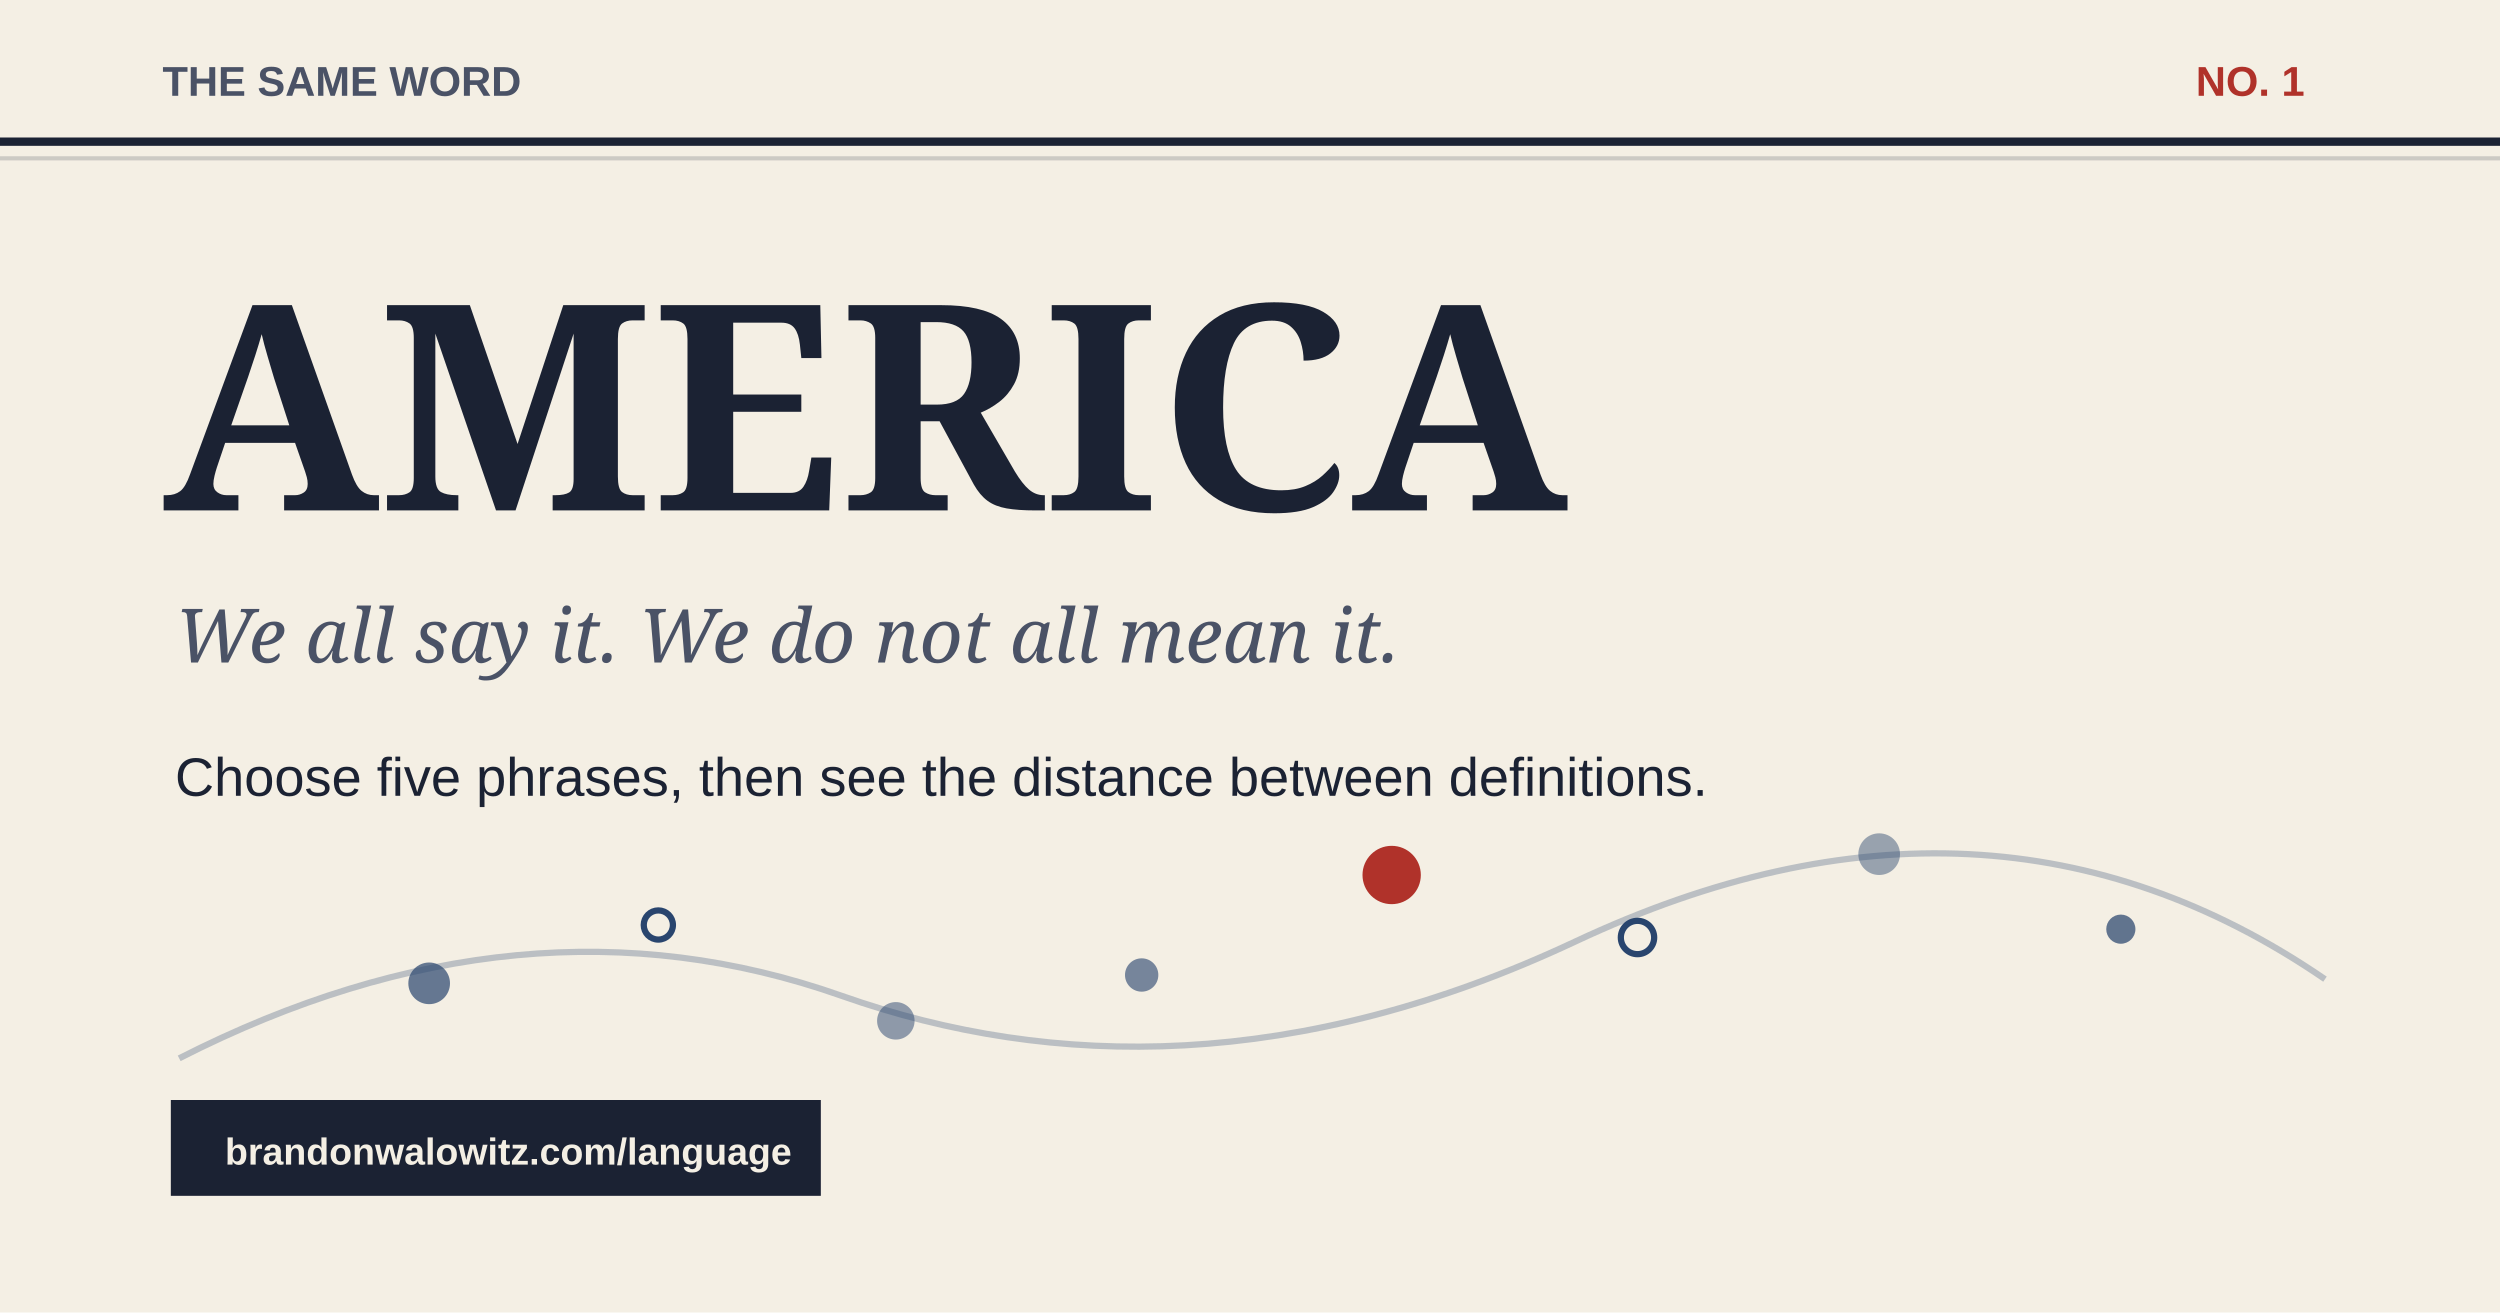
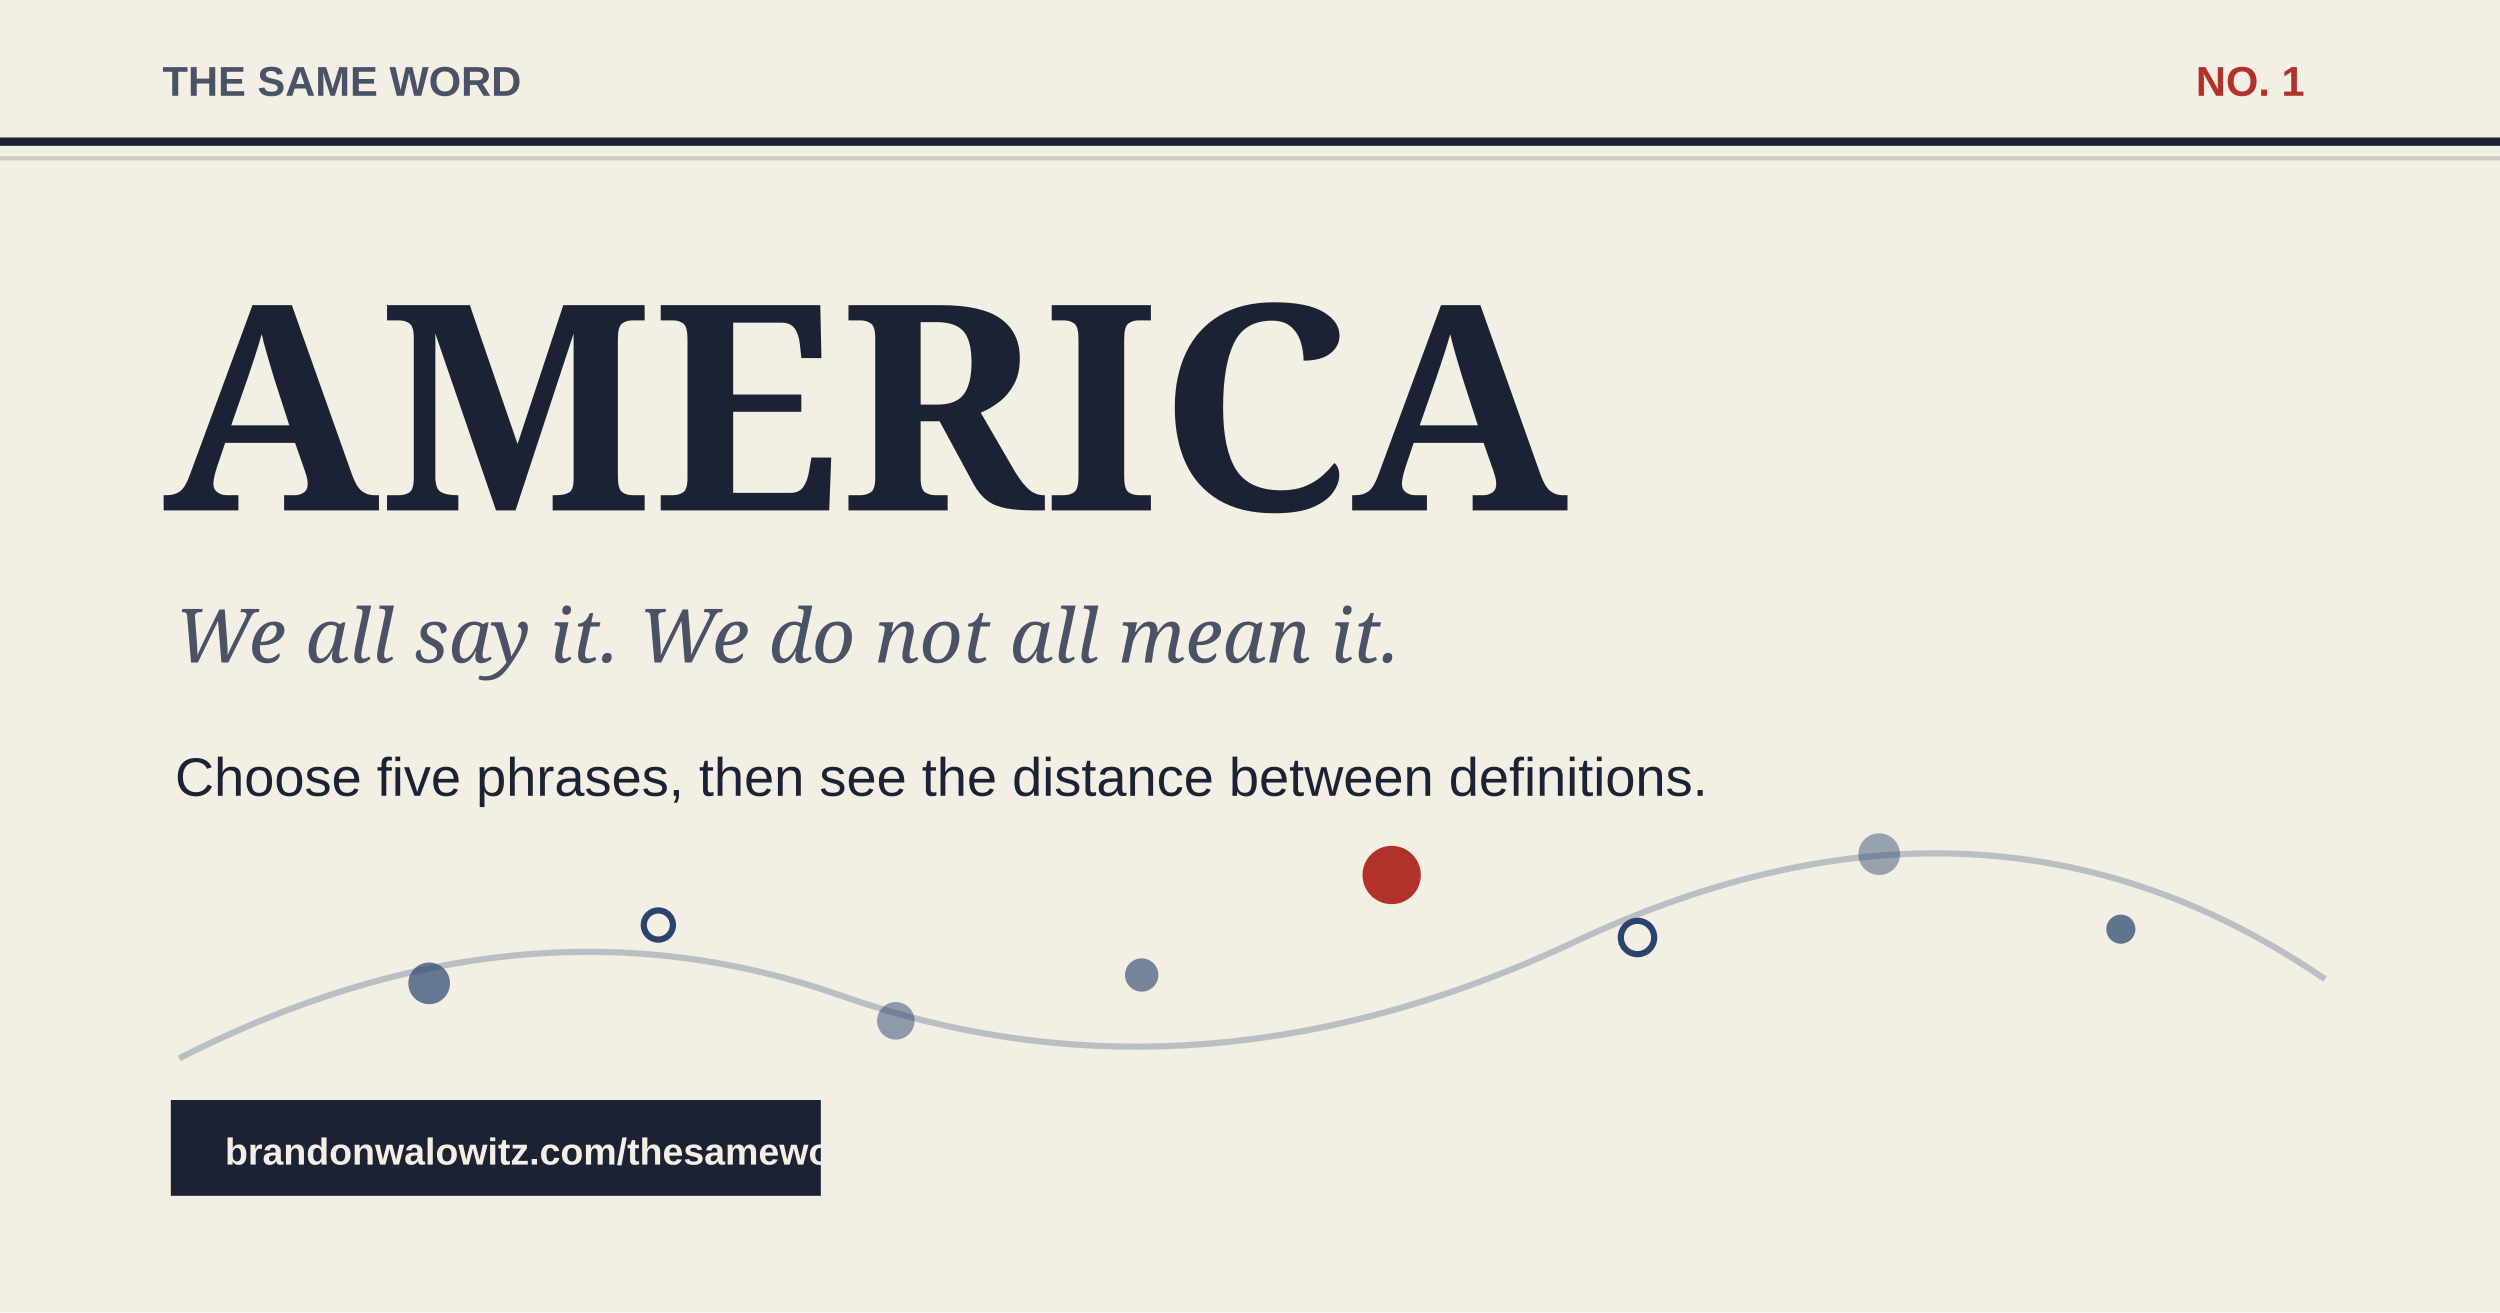
<svg xmlns="http://www.w3.org/2000/svg" width="1200" height="630" viewBox="0 0 1200 630" fill="none">
  <rect width="1200" height="630" fill="#f4efe4" />
  <path d="M0 68H1200" stroke="#1b2233" stroke-width="4" />
  <path d="M0 76H1200" stroke="#1b2233" stroke-opacity=".18" stroke-width="2" />
  <path d="M86 508C196 452 302 442 404 478C506 514 624 514 756 452C888 390 1008 396 1116 470" stroke="#29456e" stroke-opacity=".28" stroke-width="3" />
  <circle cx="206" cy="472" r="10" fill="#29456e" fill-opacity=".7" />
  <circle cx="316" cy="444" r="7" stroke="#29456e" stroke-width="3" />
  <circle cx="430" cy="490" r="9" fill="#29456e" fill-opacity=".5" />
  <circle cx="548" cy="468" r="8" fill="#29456e" fill-opacity=".62" />
  <circle cx="668" cy="420" r="14" fill="#b0322a" />
  <circle cx="786" cy="450" r="8" stroke="#29456e" stroke-width="3" />
  <circle cx="902" cy="410" r="10" fill="#29456e" fill-opacity=".45" />
  <circle cx="1018" cy="446" r="7" fill="#29456e" fill-opacity=".72" />
  <text x="78" y="46" fill="#4a5266" font-family="Libre Franklin, Arial, sans-serif" font-size="20" font-weight="600">THE SAME WORD</text>
  <text x="1054" y="46" fill="#b0322a" font-family="Libre Franklin, Arial, sans-serif" font-size="20" font-weight="600">NO. 1</text>
  <text x="78" y="245" fill="#1b2233" font-family="Fraunces, Georgia, serif" font-size="138" font-weight="900">AMERICA</text>
  <text x="84" y="318" fill="#4a5266" font-family="Fraunces, Georgia, serif" font-size="36" font-style="italic" font-weight="300">We all say it. We do not all mean it.</text>
  <text x="84" y="382" fill="#1b2233" font-family="Libre Franklin, Arial, sans-serif" font-size="26" font-weight="400">Choose five phrases, then see the distance between definitions.</text>
  <rect x="82" y="528" width="312" height="46" fill="#1b2233" />
-   <text x="108" y="559" fill="#f4efe4" font-family="Libre Franklin, Arial, sans-serif" font-size="18" font-weight="600">brandonwalowitz.com/language</text>
+   <text x="108" y="559" fill="#f4efe4" font-family="Libre Franklin, Arial, sans-serif" font-size="18" font-weight="600">brandonwalowitz.com/thesameword</text>
</svg>
